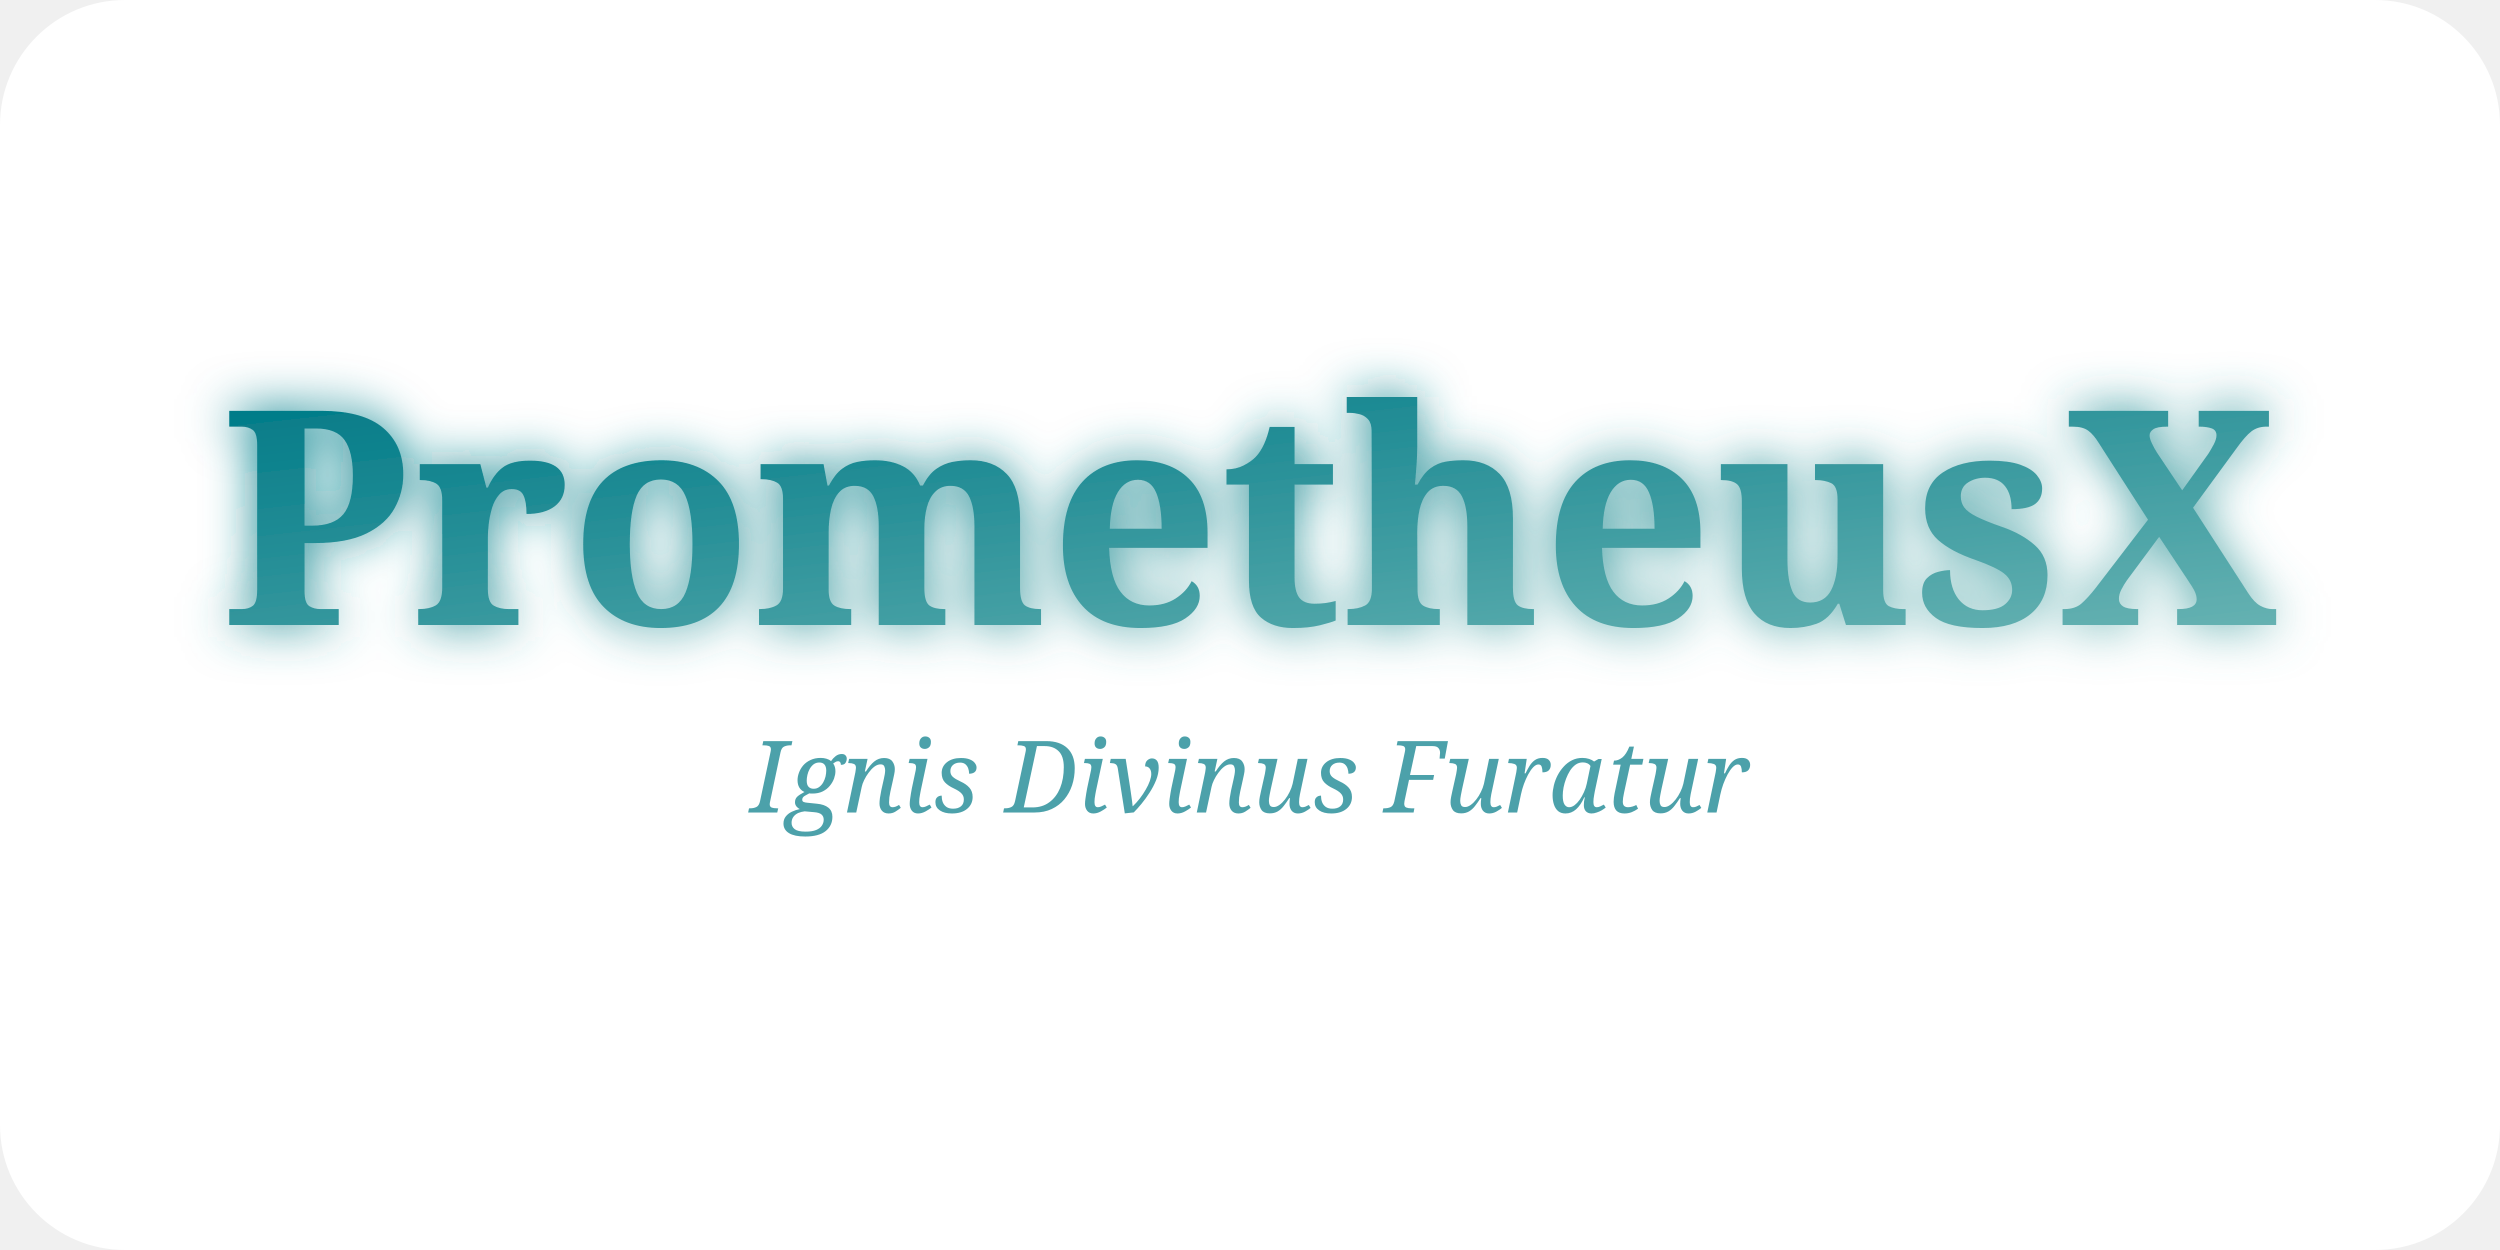
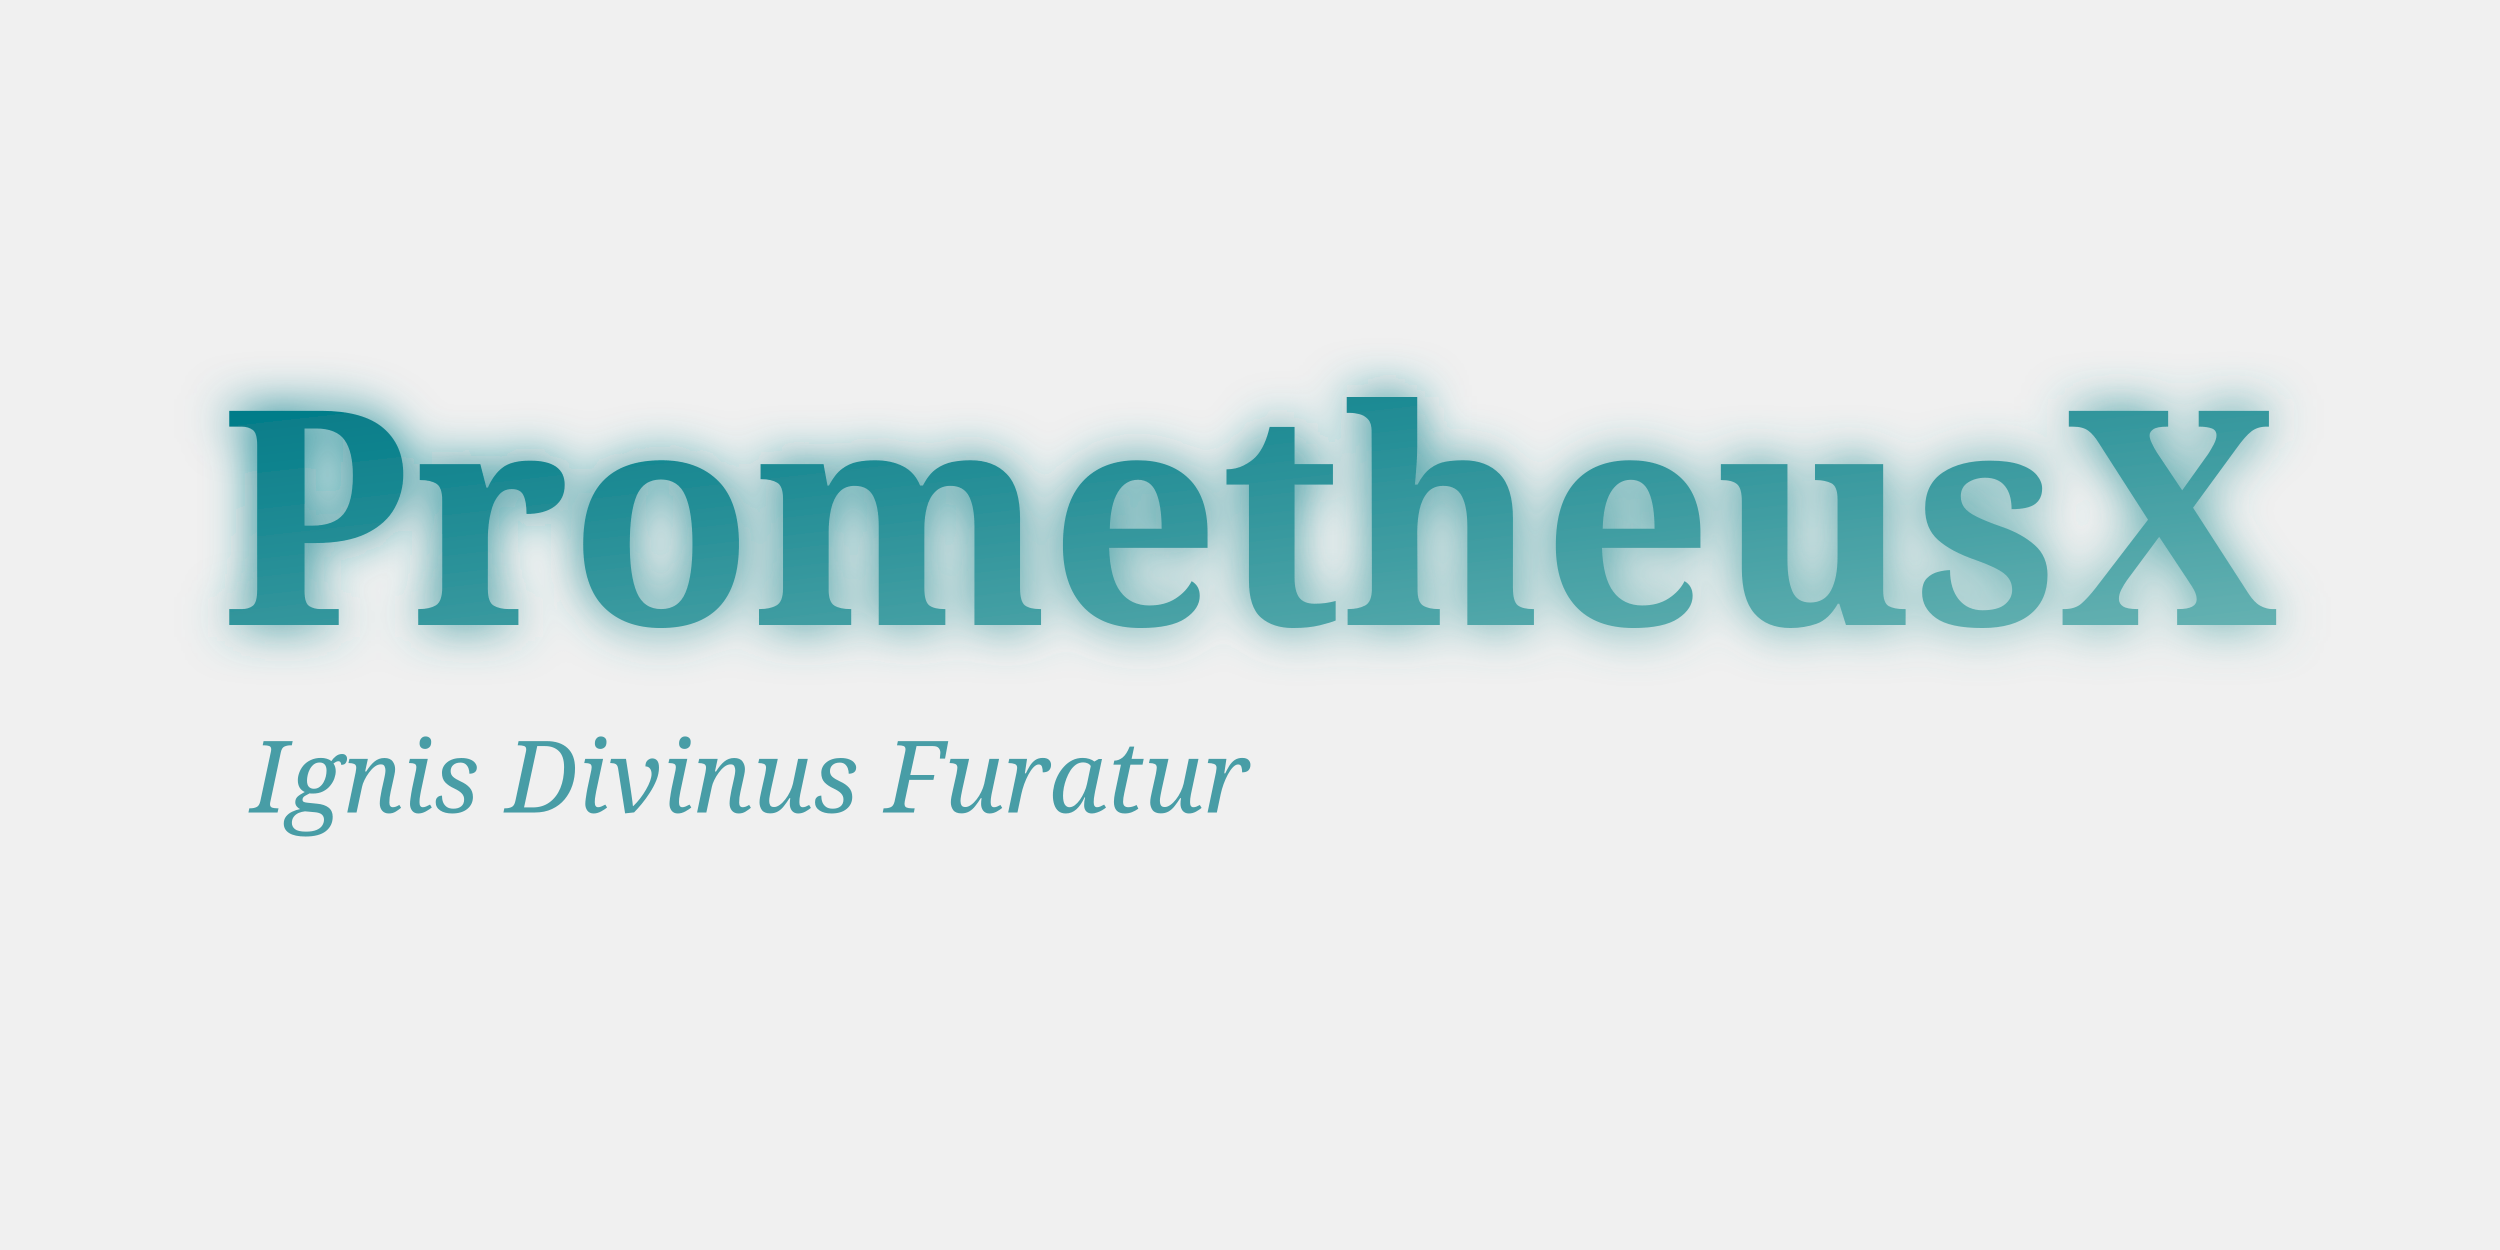
<svg xmlns="http://www.w3.org/2000/svg" width="400" height="200" viewBox="0 0 400 200">
  <defs>
    <linearGradient id="tealGradient" x1="0%" y1="0%" x2="100%" y2="100%">
      <stop offset="0%" stop-color="#007A87" />
      <stop offset="100%" stop-color="#66B2B2" />
    </linearGradient>
    <filter id="glow" x="-50%" y="-50%" width="200%" height="200%">
      <feGaussianBlur stdDeviation="4" result="blur" />
      <feComposite in="SourceGraphic" in2="blur" operator="over" />
    </filter>
  </defs>
-   <rect width="400" height="200" fill="#FFFFFF" rx="20" ry="20" />
  <text x="200" y="100" font-family="Cinzel, serif" font-size="48" font-weight="600" text-anchor="middle" fill="url(#tealGradient)" filter="url(#glow)">
        PrometheusX
    </text>
-   <text x="200" y="130" font-family="Cinzel, serif" font-size="16" font-style="italic" text-anchor="middle" fill="rgba(0, 122, 135, 0.7)">
+   <text x="200" y="130" font-family="Cinzel, serif" font-size="16" font-style="italic" text-anchor="end" fill="rgba(0, 122, 135, 0.7)">
        Ignis Divinus Furatur
    </text>
</svg>
